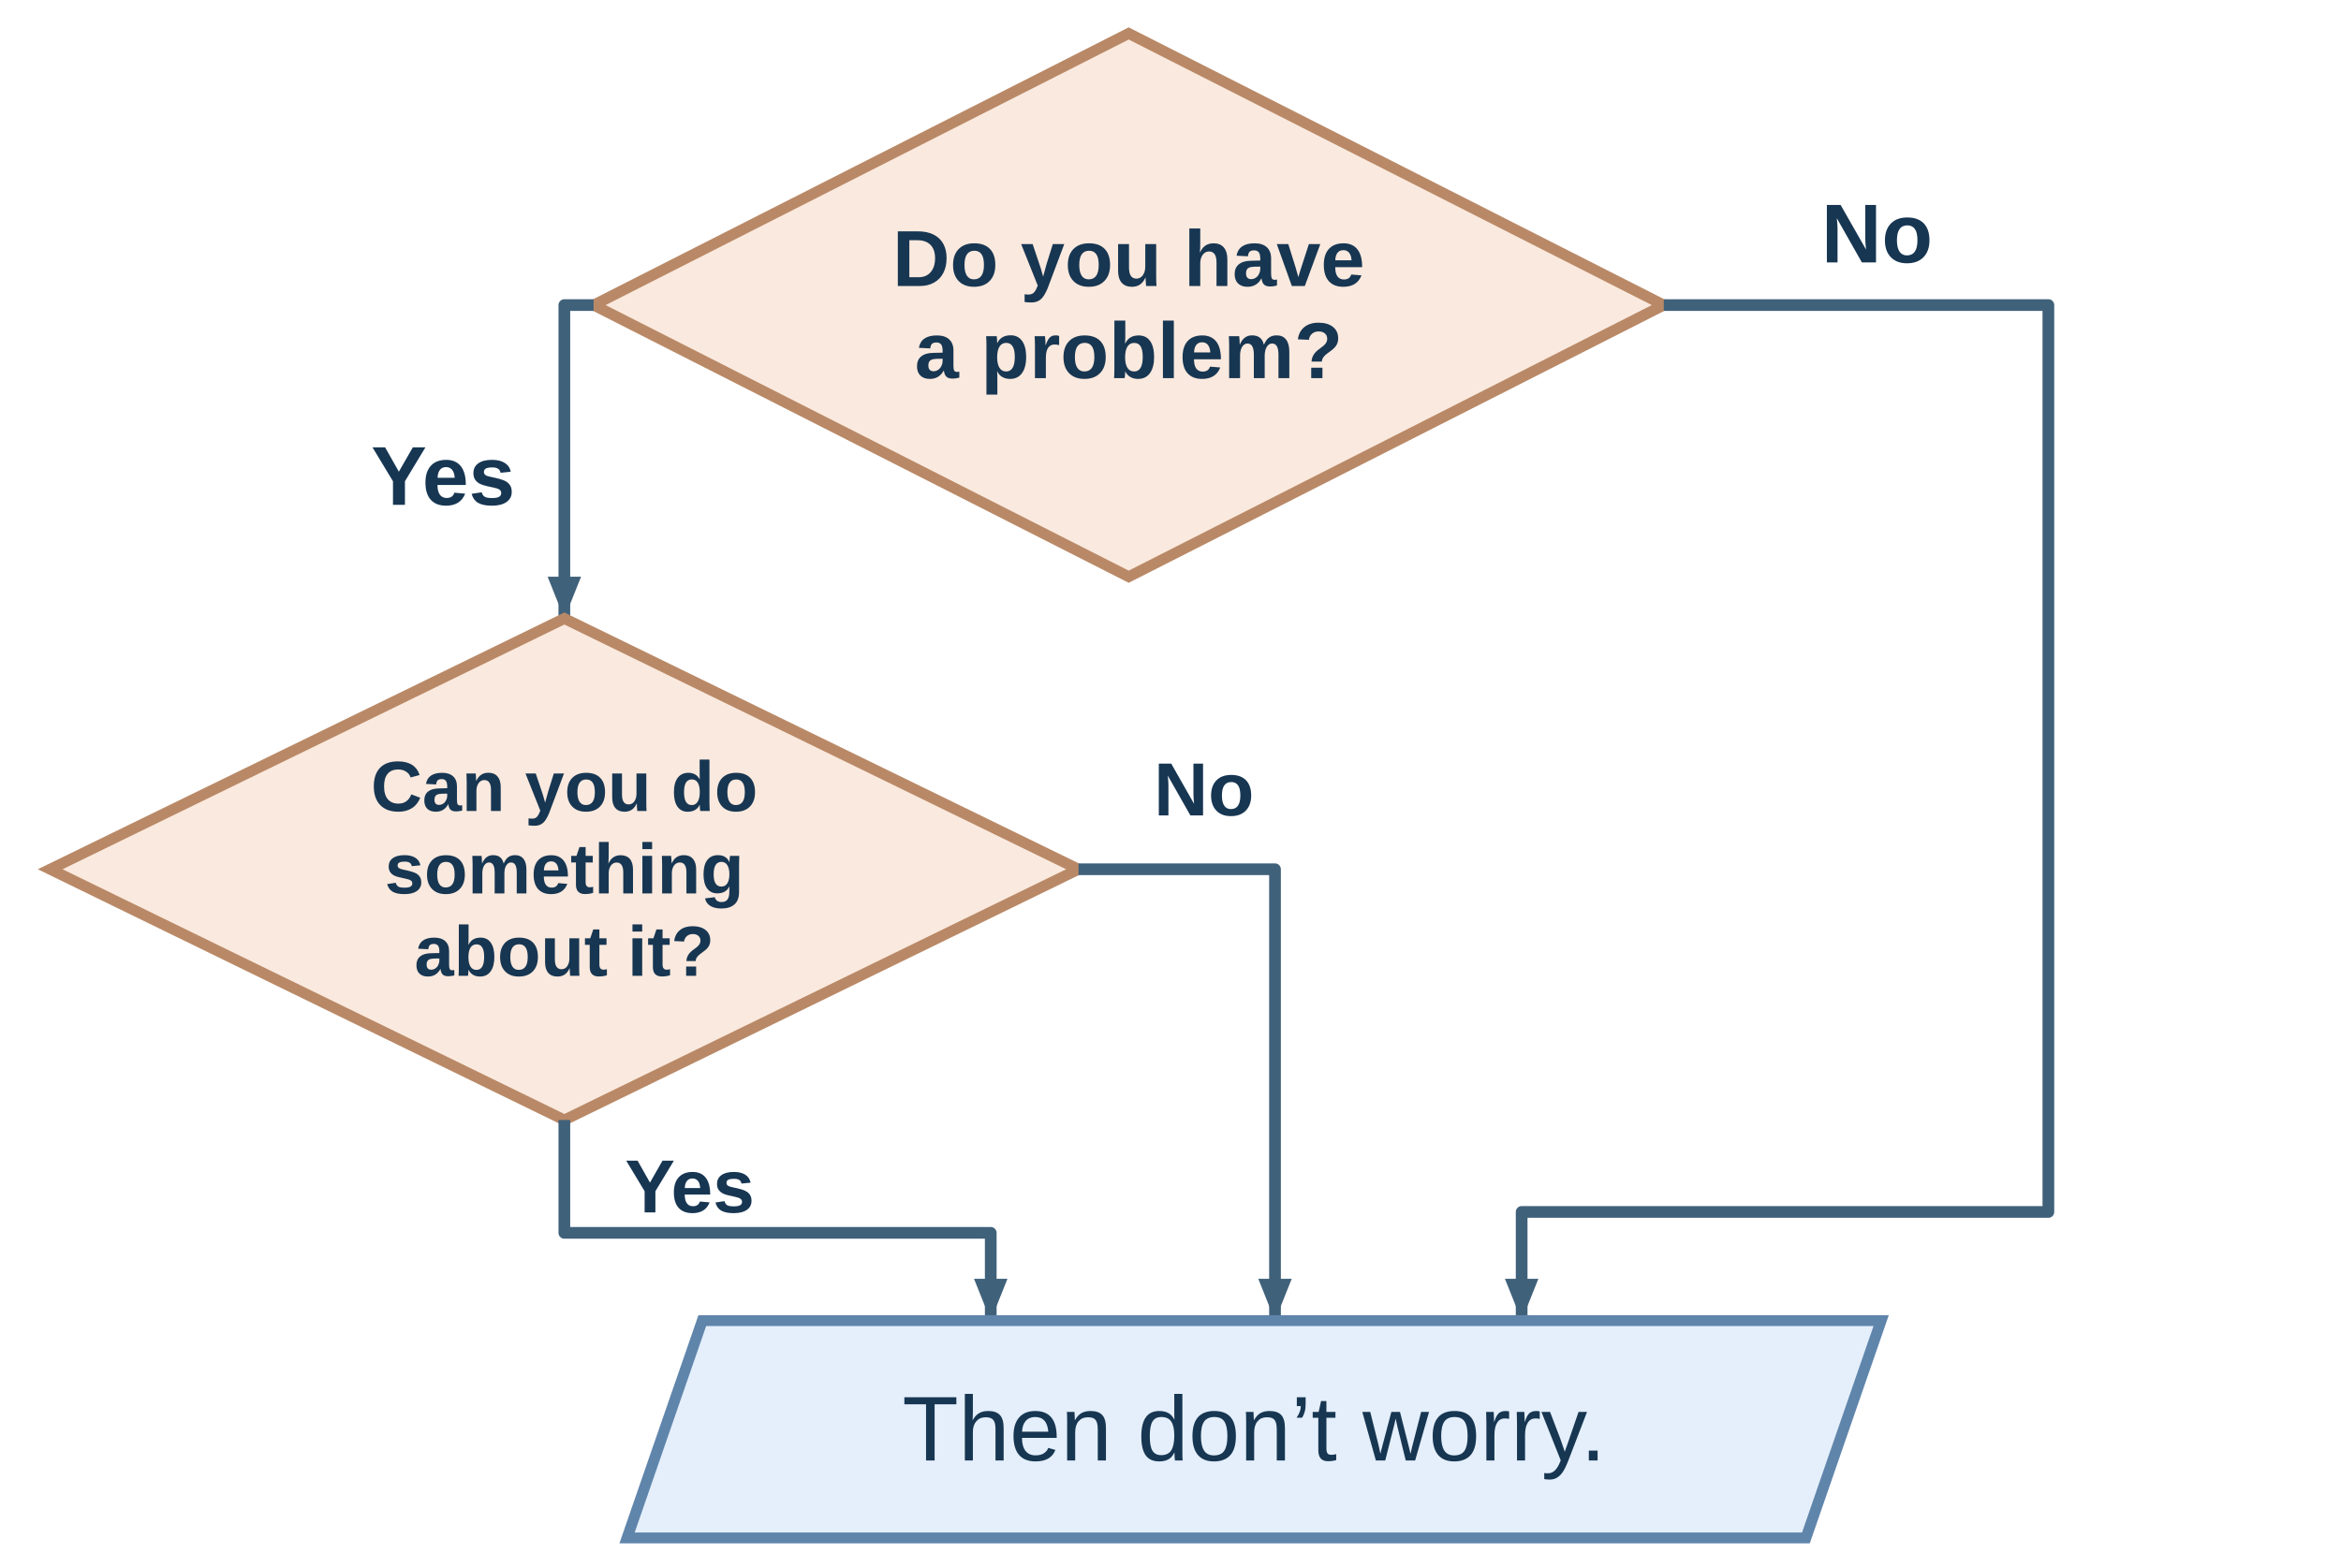
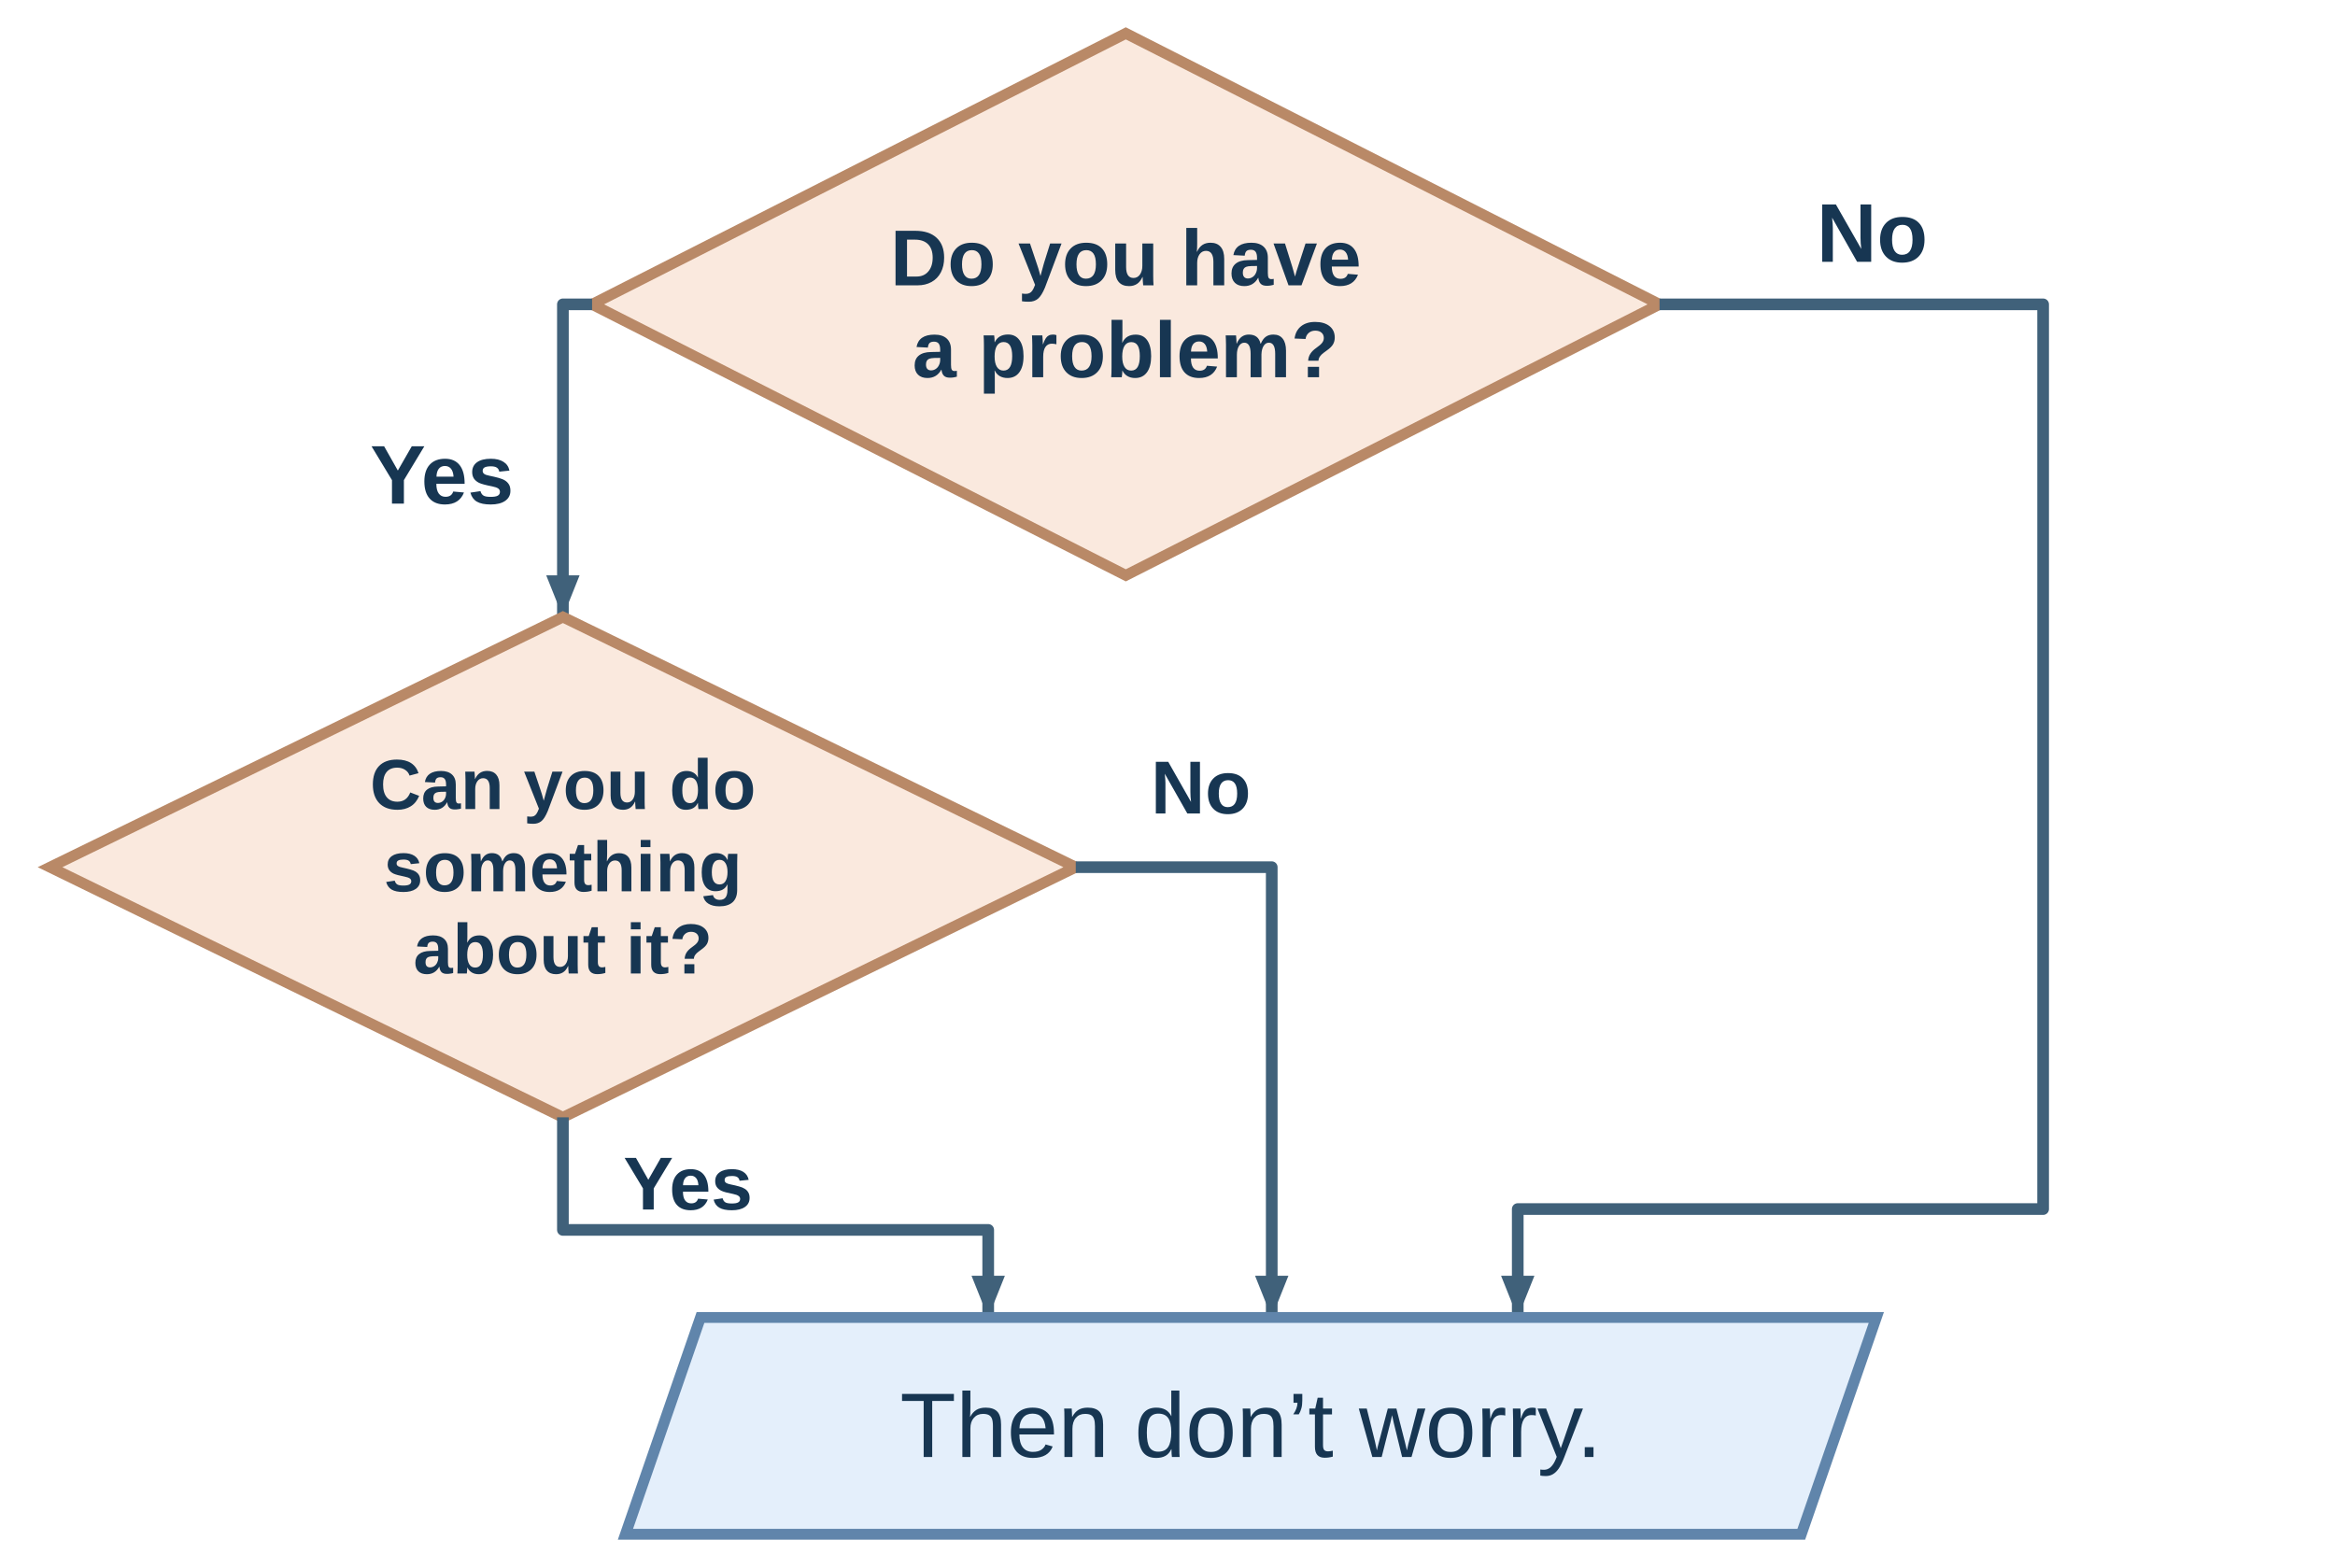
- <svg xmlns="http://www.w3.org/2000/svg" width="560" height="375" viewBox="0 0 560 375">
+ <svg xmlns="http://www.w3.org/2000/svg" width="560" height="376" viewBox="0 0 560 376">
  <g>
    <polygon points="270,8 398,73 270,138 142,73" fill="#fae9de" stroke="#b98967" stroke-width="2.6" />
    <text x="270" y="68.44" text-anchor="middle" font-family="Arial, Liberation Sans, sans-serif" font-size="19" font-weight="700" fill="#173652">Do you have</text>
    <text x="270" y="90.48" text-anchor="middle" font-family="Arial, Liberation Sans, sans-serif" font-size="19" font-weight="700" fill="#173652">a problem?</text>
  </g>
  <polyline fill="none" stroke="#40617a" stroke-width="2.8" stroke-linejoin="round" points="142,73 135,73 135,148" />
  <polygon fill="#40617a" points="135,148 131.00,138.00 139.00,138.00" />
  <text x="106" y="120.8" text-anchor="middle" font-family="Arial, Liberation Sans, sans-serif" font-size="20" font-weight="700" fill="#173652">Yes</text>
  <polyline fill="none" stroke="#40617a" stroke-width="2.8" stroke-linejoin="round" points="398,73 490,73 490,290 364,290 364,316" />
  <polygon fill="#40617a" points="364,316 360.00,306.00 368.00,306.00" />
  <text x="449" y="62.8" text-anchor="middle" font-family="Arial, Liberation Sans, sans-serif" font-size="20" font-weight="700" fill="#173652">No</text>
  <g>
    <polygon points="135,148 258,208 135,268 12,208" fill="#fae9de" stroke="#b98967" stroke-width="2.6" />
    <text x="135" y="194.06" text-anchor="middle" font-family="Arial, Liberation Sans, sans-serif" font-size="17" font-weight="700" fill="#173652">Can you do</text>
    <text x="135" y="213.78" text-anchor="middle" font-family="Arial, Liberation Sans, sans-serif" font-size="17" font-weight="700" fill="#173652">something</text>
    <text x="135" y="233.5" text-anchor="middle" font-family="Arial, Liberation Sans, sans-serif" font-size="17" font-weight="700" fill="#173652">about it?</text>
  </g>
  <polyline fill="none" stroke="#40617a" stroke-width="2.8" stroke-linejoin="round" points="135,268 135,295 237,295 237,316" />
  <polygon fill="#40617a" points="237,316 233.00,306.00 241.00,306.00" />
  <text x="165" y="290.12" text-anchor="middle" font-family="Arial, Liberation Sans, sans-serif" font-size="18" font-weight="700" fill="#173652">Yes</text>
  <polyline fill="none" stroke="#40617a" stroke-width="2.8" stroke-linejoin="round" points="258,208 305,208 305,316" />
  <polygon fill="#40617a" points="305,316 301.00,306.00 309.00,306.00" />
  <text x="288" y="195.12" text-anchor="middle" font-family="Arial, Liberation Sans, sans-serif" font-size="18" font-weight="700" fill="#173652">No</text>
  <g>
    <polygon points="168,316 450,316 432,368 150,368" fill="#e4effb" stroke="#6085ab" stroke-width="2.6" />
    <text x="300" y="349.48" text-anchor="middle" font-family="Arial, Liberation Sans, sans-serif" font-size="22" font-weight="400" fill="#173652">Then don’t worry.</text>
  </g>
</svg>
